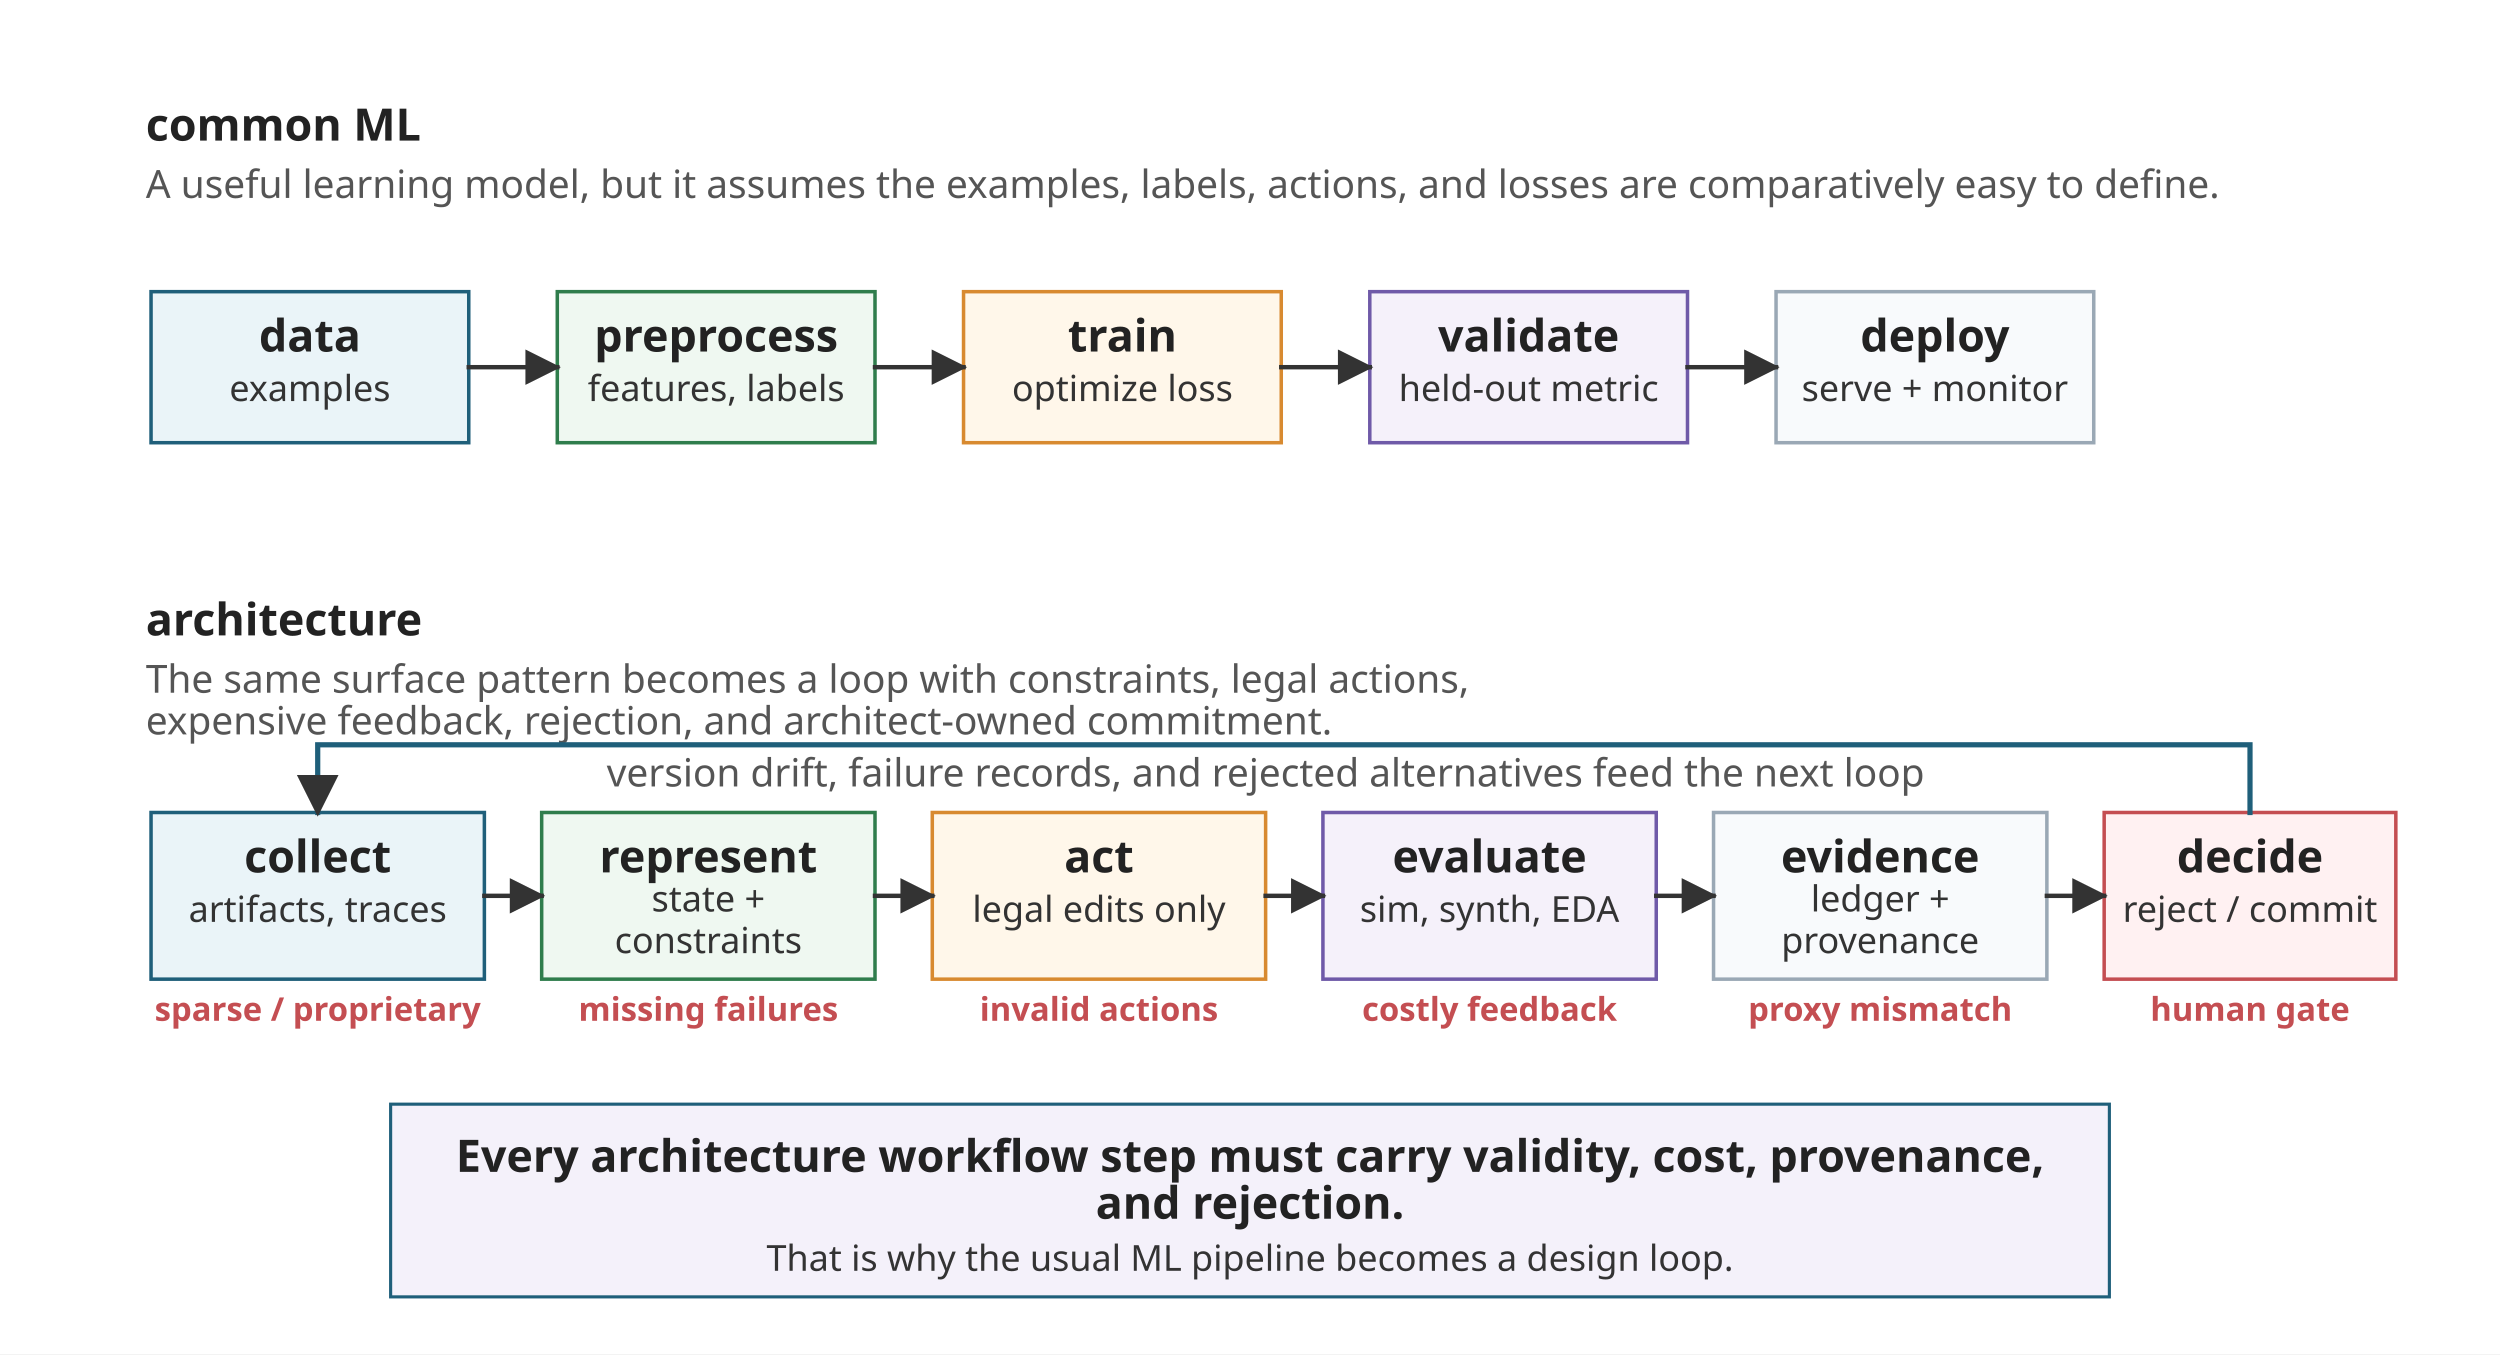
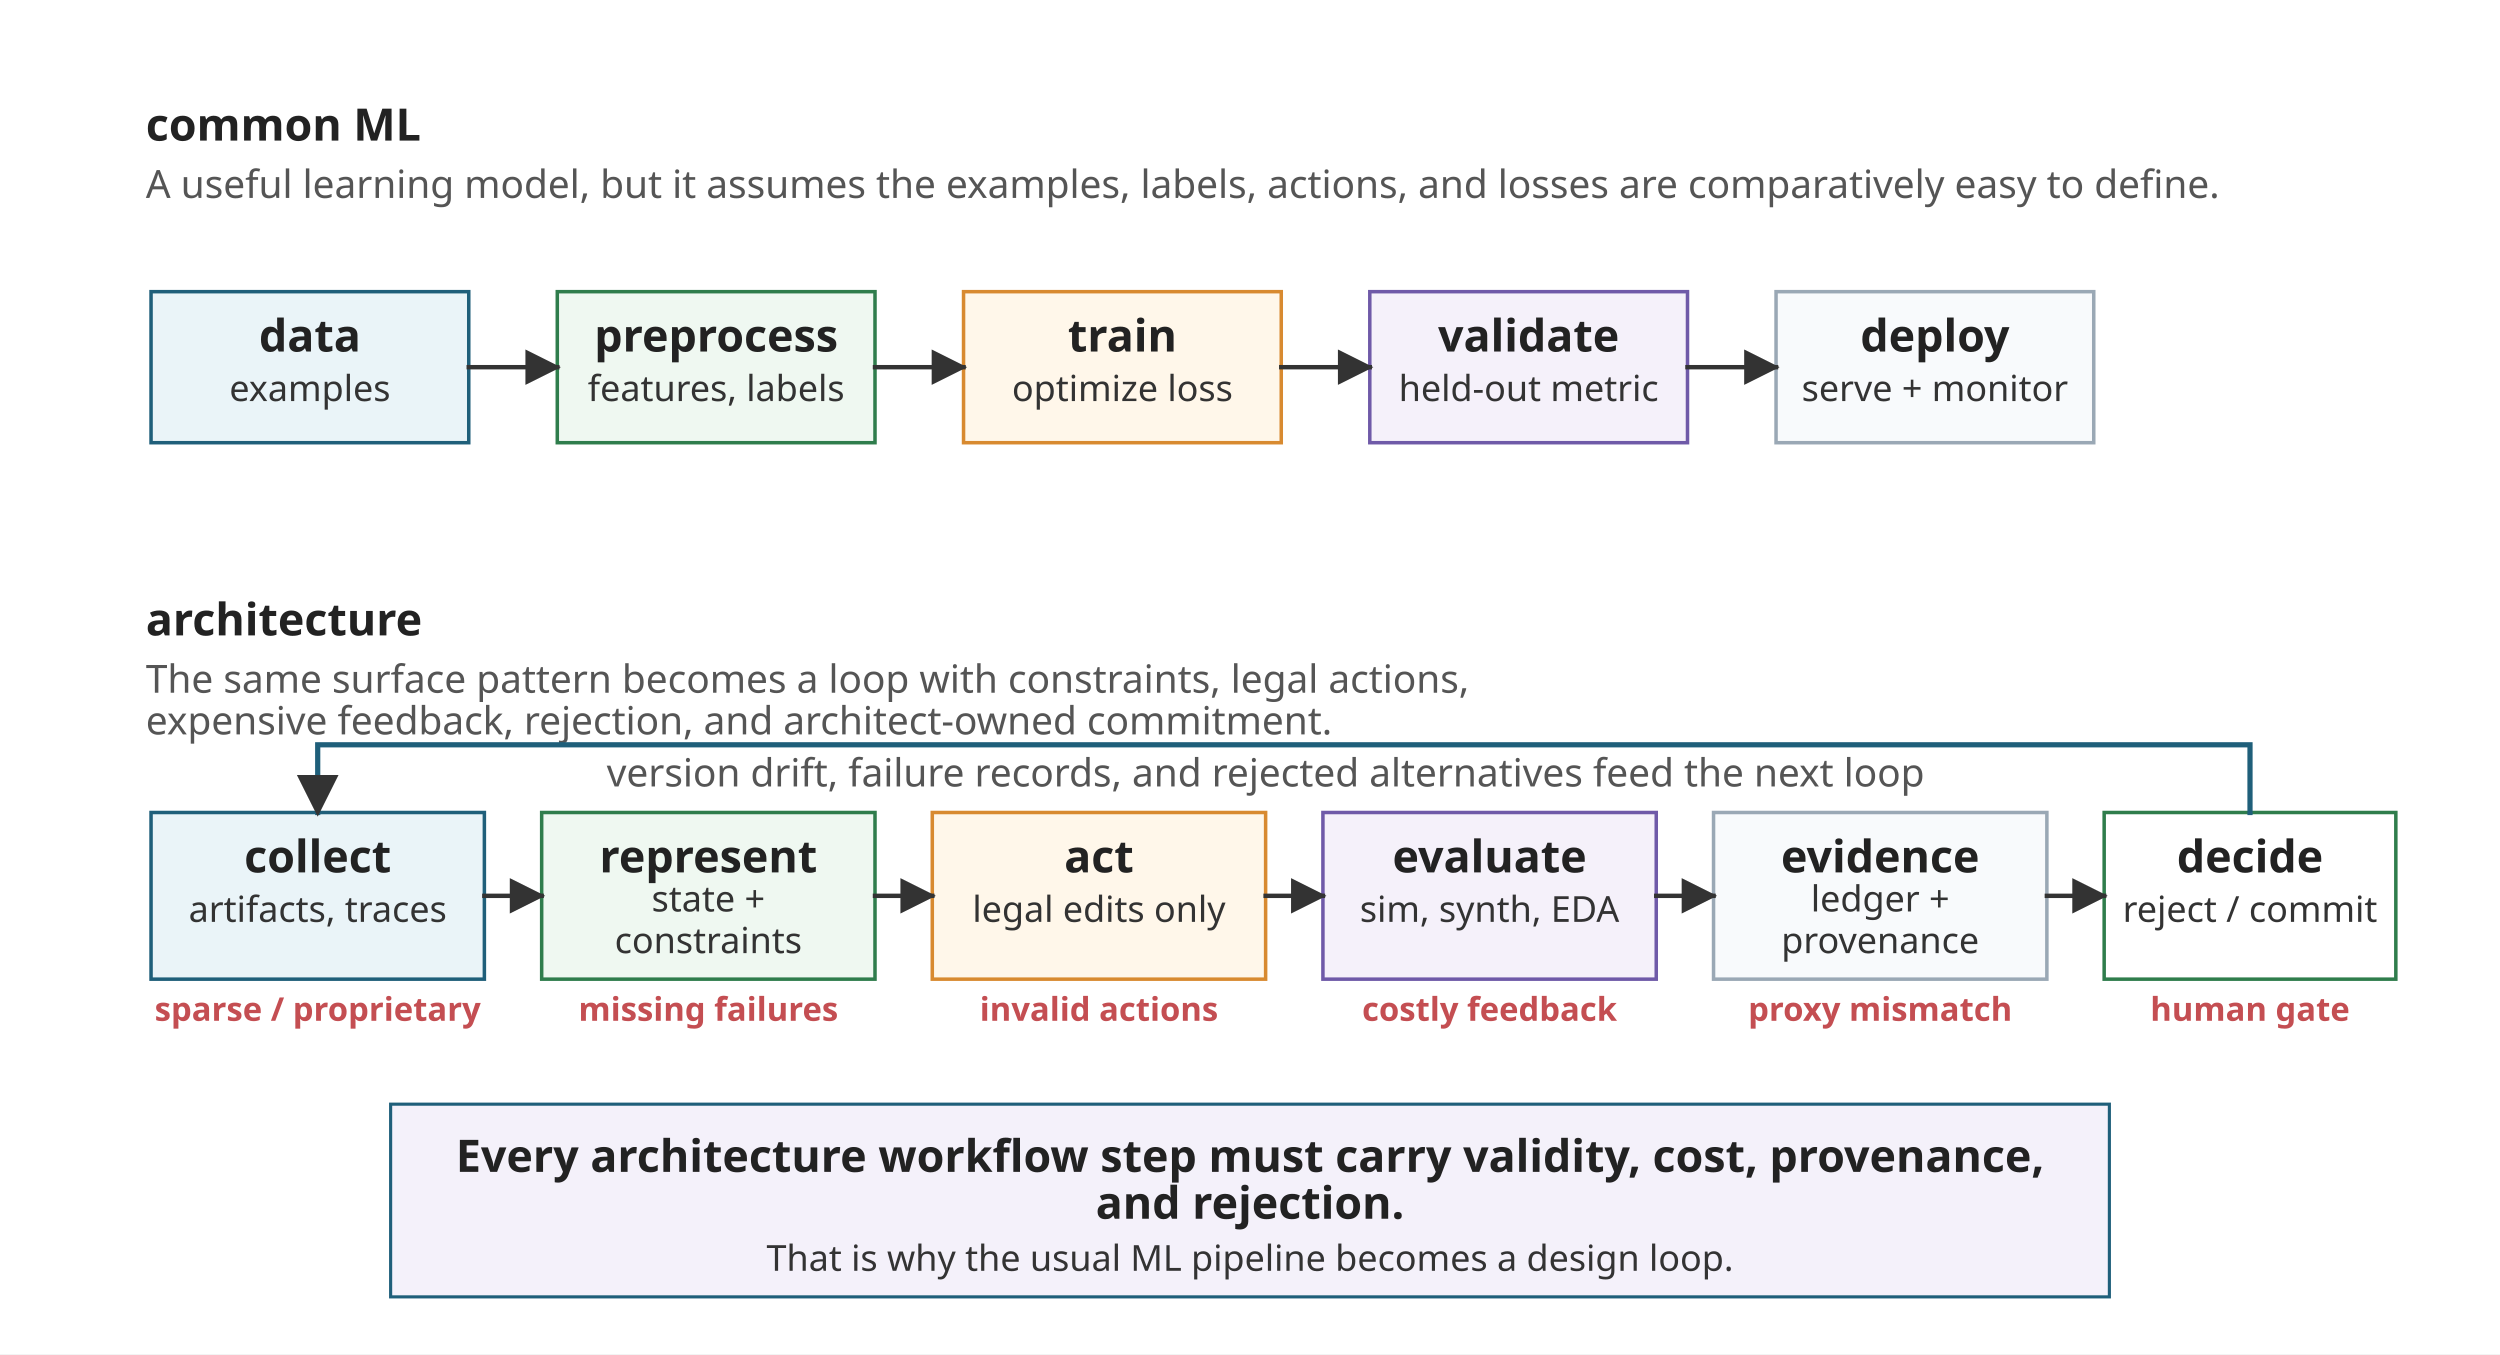
<svg xmlns="http://www.w3.org/2000/svg" viewBox="0 0 960 520" role="img">
  <defs>
    <marker id="arrow" viewBox="0 0 10 10" refX="9" refY="5" markerWidth="8" markerHeight="8" orient="auto">
      <path d="M 0 0 L 10 5 L 0 10 z" fill="#333333" />
    </marker>
    <marker id="arrow-red" viewBox="0 0 10 10" refX="9" refY="5" markerWidth="8" markerHeight="8" orient="auto">
      <path d="M 0 0 L 10 5 L 0 10 z" fill="#C44E52" />
    </marker>
    <style>
      .font { font-family: sans-serif; }
      .panel-label { font-size: 17.2px; font-weight: 700; fill: #222222; }
      .panel-note { font-size: 14.9px; fill: #555555; }
      .box { fill: #FFFFFF; stroke-width: 1.35; }
      .blue { fill: #EAF4F8; stroke: #1F5F7A; }
      .green { fill: #EFF8F1; stroke: #2F7D4C; }
      .orange { fill: #FFF7EA; stroke: #D88A30; }
      .purple { fill: #F5F1FA; stroke: #6F5AA8; }
      .red { fill: #FFF1F2; stroke: #C44E52; }
      .neutral { fill: #F8FAFC; stroke: #9AA8B5; }
      .label { font-size: 17.2px; font-weight: 700; fill: #222222; }
      .body { font-size: 13.8px; fill: #333333; }
      .tag { font-size: 12.6px; font-weight: 700; fill: #C44E52; }
      .arrow { stroke: #333333; stroke-width: 1.7; fill: none; stroke-linecap: square; stroke-linejoin: miter; }
      .red-arrow { stroke: #C44E52; stroke-width: 2; fill: none; stroke-linecap: square; stroke-linejoin: miter; stroke-dasharray: 7 5; }
      .loop { stroke: #1F5F7A; stroke-width: 2; fill: none; stroke-linecap: square; stroke-linejoin: miter; }
      .callout { fill: #F4F1FA; stroke: #1F5F7A; stroke-width: 1.2; }
    </style>
  </defs>
  <rect width="960" height="520" fill="#FFFFFF" />
  <g class="font">
    <text class="panel-label" x="56" y="54">common ML</text>
    <text class="panel-note" x="56" y="76">A useful learning model, but it assumes the examples, labels, actions, and losses are comparatively easy to define.</text>
    <rect class="box blue" x="58" y="112" width="122" height="58" />
    <text class="label" x="119" y="135" text-anchor="middle">data</text>
    <text class="body" x="119" y="154" text-anchor="middle">examples</text>
    <rect class="box green" x="214" y="112" width="122" height="58" />
    <text class="label" x="275" y="135" text-anchor="middle">preprocess</text>
    <text class="body" x="275" y="154" text-anchor="middle">features, labels</text>
    <rect class="box orange" x="370" y="112" width="122" height="58" />
    <text class="label" x="431" y="135" text-anchor="middle">train</text>
    <text class="body" x="431" y="154" text-anchor="middle">optimize loss</text>
    <rect class="box purple" x="526" y="112" width="122" height="58" />
    <text class="label" x="587" y="135" text-anchor="middle">validate</text>
    <text class="body" x="587" y="154" text-anchor="middle">held-out metric</text>
    <rect class="box neutral" x="682" y="112" width="122" height="58" />
    <text class="label" x="743" y="135" text-anchor="middle">deploy</text>
    <text class="body" x="743" y="154" text-anchor="middle">serve + monitor</text>
    <line class="arrow" x1="180" y1="141" x2="214" y2="141" marker-end="url(#arrow)" />
    <line class="arrow" x1="336" y1="141" x2="370" y2="141" marker-end="url(#arrow)" />
    <line class="arrow" x1="492" y1="141" x2="526" y2="141" marker-end="url(#arrow)" />
    <line class="arrow" x1="648" y1="141" x2="682" y2="141" marker-end="url(#arrow)" />
    <text class="panel-label" x="56" y="244">architecture</text>
    <text class="panel-note" x="56" y="266">The same surface pattern becomes a loop with constraints, legal actions,</text>
    <text class="panel-note" x="56" y="282">expensive feedback, rejection, and architect-owned commitment.</text>
    <rect class="box blue" x="58" y="312" width="128" height="64" />
    <text class="label" x="122" y="335" text-anchor="middle">collect</text>
    <text class="body" x="122" y="354" text-anchor="middle">artifacts, traces</text>
    <text class="tag" x="122" y="392" text-anchor="middle">sparse / proprietary</text>
    <rect class="box green" x="208" y="312" width="128" height="64" />
    <text class="label" x="272" y="335" text-anchor="middle">represent</text>
    <text class="body" x="272" y="350" text-anchor="middle">state +</text>
    <text class="body" x="272" y="366" text-anchor="middle">constraints</text>
    <text class="tag" x="272" y="392" text-anchor="middle">missing failures</text>
    <rect class="box orange" x="358" y="312" width="128" height="64" />
    <text class="label" x="422" y="335" text-anchor="middle">act</text>
    <text class="body" x="422" y="354" text-anchor="middle">legal edits only</text>
    <text class="tag" x="422" y="392" text-anchor="middle">invalid actions</text>
    <rect class="box purple" x="508" y="312" width="128" height="64" />
    <text class="label" x="572" y="335" text-anchor="middle">evaluate</text>
    <text class="body" x="572" y="354" text-anchor="middle">sim, synth, EDA</text>
    <text class="tag" x="572" y="392" text-anchor="middle">costly feedback</text>
    <rect class="box neutral" x="658" y="312" width="128" height="64" />
    <text class="label" x="722" y="335" text-anchor="middle">evidence</text>
    <text class="body" x="722" y="350" text-anchor="middle">ledger +</text>
    <text class="body" x="722" y="366" text-anchor="middle">provenance</text>
    <text class="tag" x="722" y="392" text-anchor="middle">proxy mismatch</text>
-     <rect class="box red" x="808" y="312" width="112" height="64" />
+     <rect class="box" x="808" y="312" width="112" height="64" fill="#EFF8F1" stroke="#2F7D4C" />
    <text class="label" x="864" y="335" text-anchor="middle">decide</text>
    <text class="body" x="864" y="354" text-anchor="middle">reject / commit</text>
    <text class="tag" x="864" y="392" text-anchor="middle">human gate</text>
    <line class="arrow" x1="186" y1="344" x2="208" y2="344" marker-end="url(#arrow)" />
    <line class="arrow" x1="336" y1="344" x2="358" y2="344" marker-end="url(#arrow)" />
    <line class="arrow" x1="486" y1="344" x2="508" y2="344" marker-end="url(#arrow)" />
    <line class="arrow" x1="636" y1="344" x2="658" y2="344" marker-end="url(#arrow)" />
    <line class="arrow" x1="786" y1="344" x2="808" y2="344" marker-end="url(#arrow)" />
    <path class="loop" d="M 864 312 L 864 286 L 122 286 L 122 312" marker-end="url(#arrow)" />
    <text class="panel-note" x="486" y="302" text-anchor="middle">version drift, failure records, and rejected alternatives feed the next loop</text>
    <rect class="callout" x="150" y="424" width="660" height="74" />
    <text class="label" x="480" y="450" text-anchor="middle">Every architecture workflow step must carry validity, cost, provenance,</text>
    <text class="label" x="480" y="468" text-anchor="middle">and rejection.</text>
    <text class="body" x="480" y="488" text-anchor="middle">That is why the usual ML pipeline becomes a design loop.</text>
  </g>
</svg>
